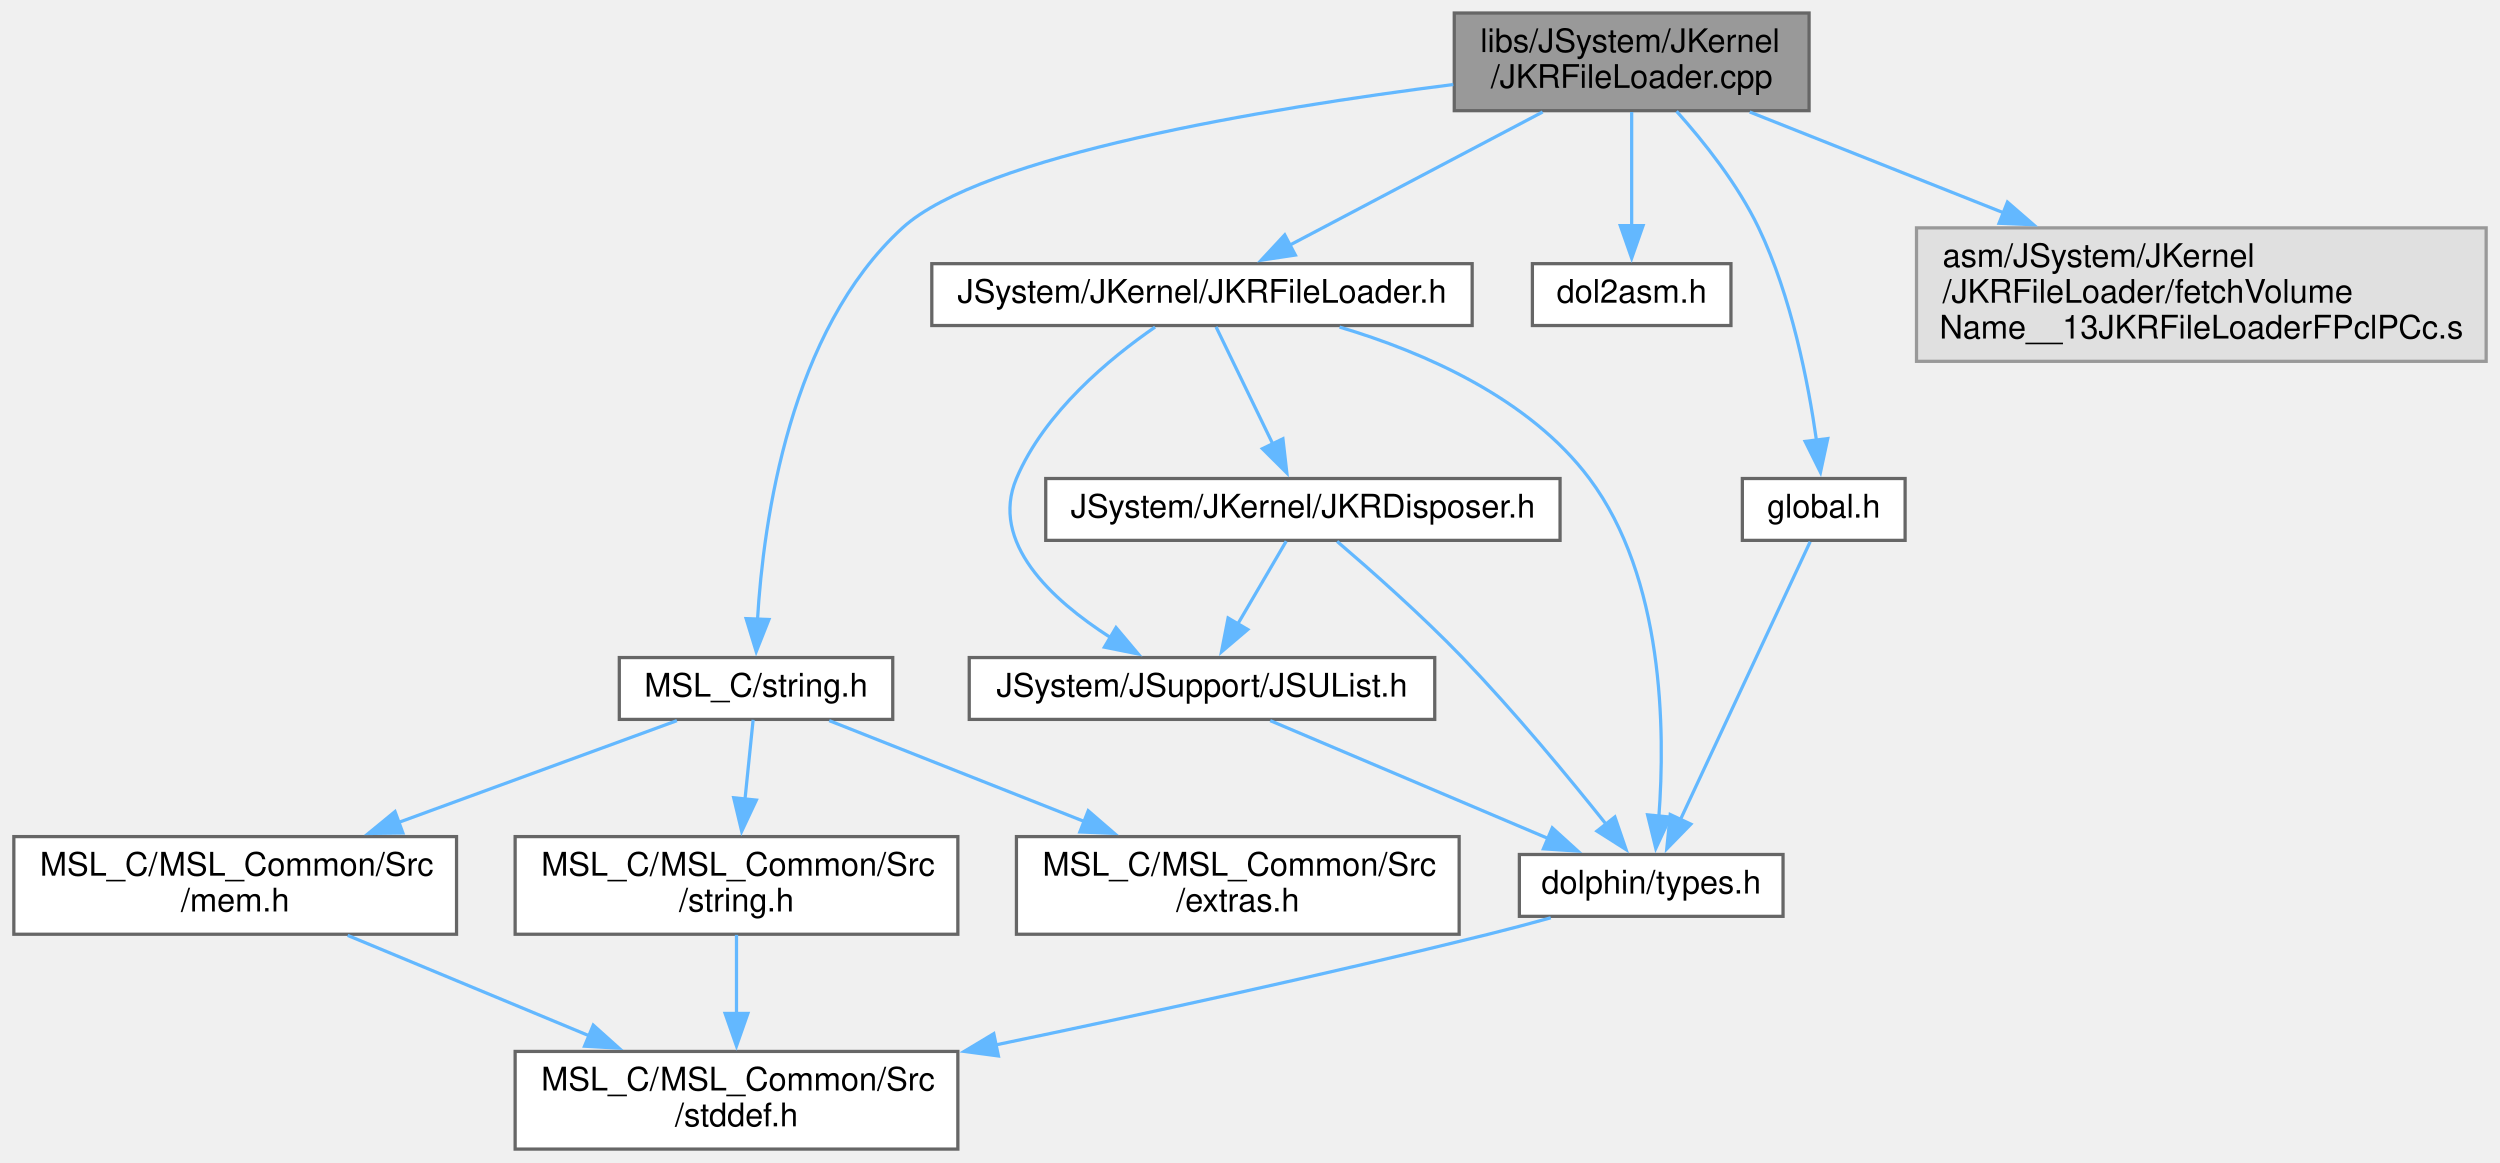
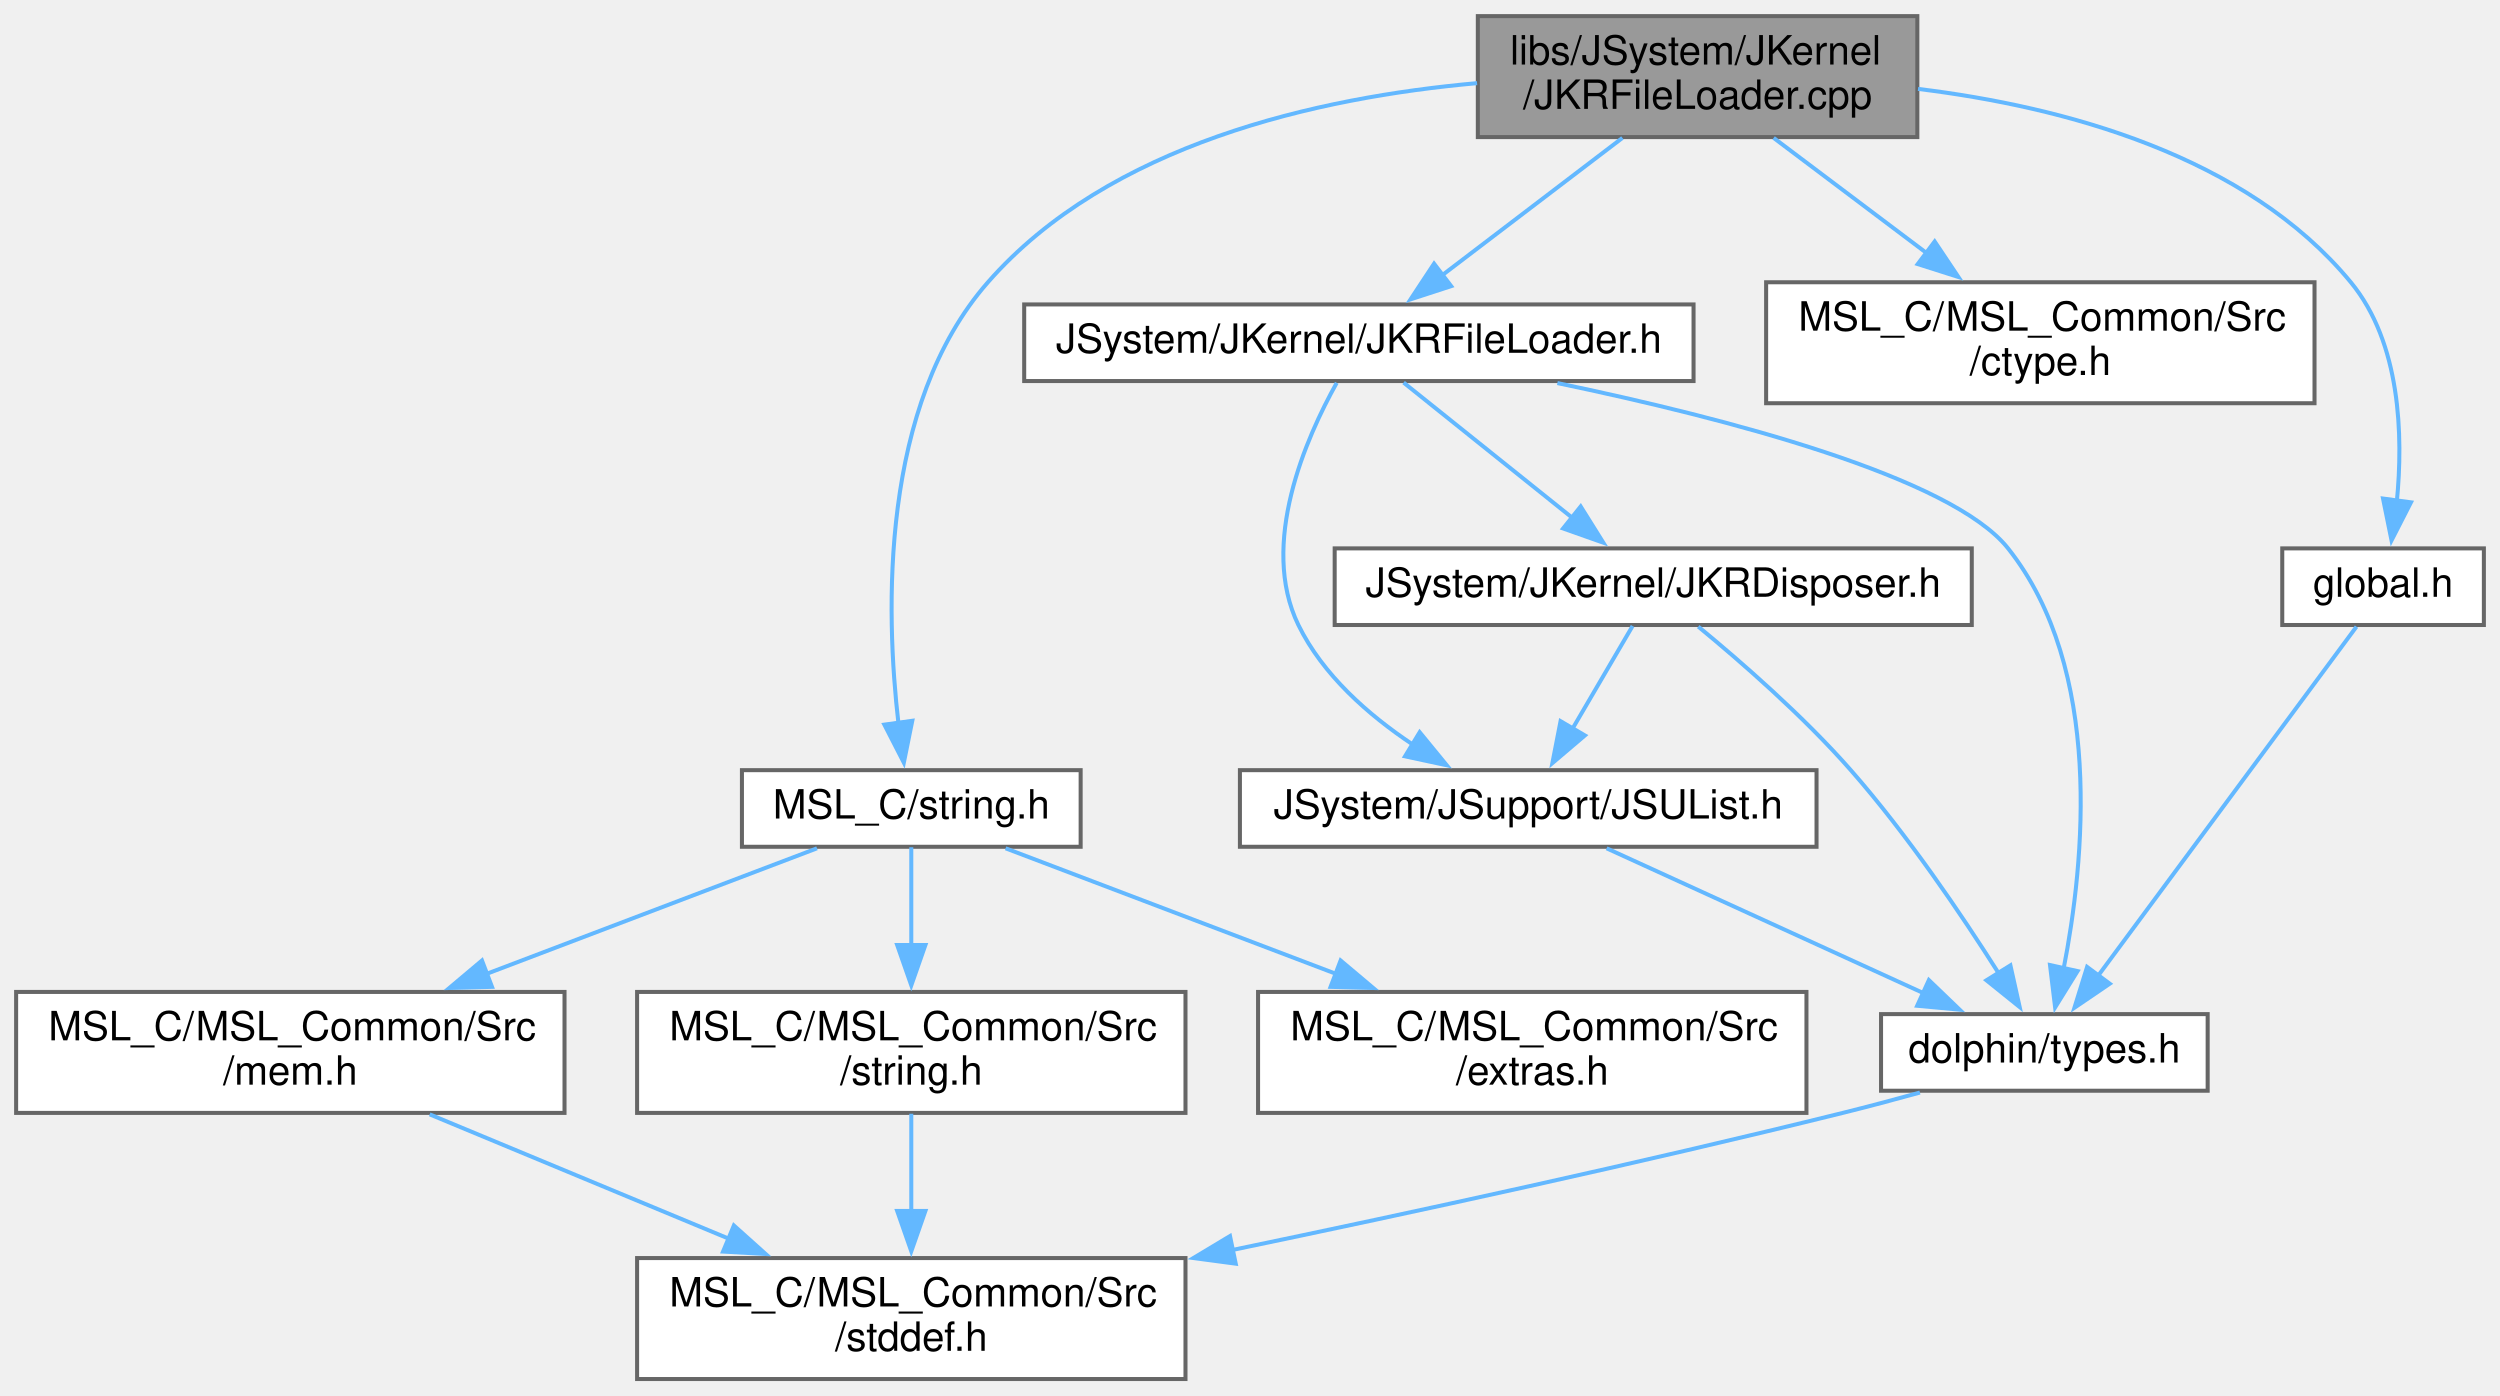
- <svg xmlns="http://www.w3.org/2000/svg" xmlns:xlink="http://www.w3.org/1999/xlink" width="768pt" height="357pt" viewBox="0.00 0.00 767.50 357.00">
-   <g id="graph0" class="graph" transform="scale(1 1) rotate(0) translate(4 353)">
+ <svg xmlns="http://www.w3.org/2000/svg" xmlns:xlink="http://www.w3.org/1999/xlink" width="620pt" height="346pt" viewBox="0.00 0.00 620.00 346.00">
+   <g id="graph0" class="graph" transform="scale(1 1) rotate(0) translate(4 342)">
    <g id="node1" class="node">
      <g id="a_node1">
        <a xlink:title=" ">
-           <polygon fill="#999999" stroke="#666666" points="551.5,-349 442.5,-349 442.5,-319 551.5,-319 551.5,-349" />
-           <text text-anchor="start" x="450.5" y="-337" font-family="Helvetica,sans-Serif" font-size="10.00">libs/JSystem/JKernel</text>
-           <text text-anchor="middle" x="497" y="-326" font-family="Helvetica,sans-Serif" font-size="10.00">/JKRFileLoader.cpp</text>
+           <polygon fill="#999999" stroke="#666666" points="471.5,-338 362.5,-338 362.5,-308 471.5,-308 471.5,-338" />
+           <text text-anchor="start" x="370.5" y="-326" font-family="Helvetica,sans-Serif" font-size="10.00">libs/JSystem/JKernel</text>
+           <text text-anchor="middle" x="417" y="-315" font-family="Helvetica,sans-Serif" font-size="10.00">/JKRFileLoader.cpp</text>
        </a>
      </g>
    </g>
    <g id="node2" class="node">
      <g id="a_node2">
        <a xlink:href="JKRFileLoader_8h.html" target="_top" xlink:title=" ">
-           <polygon fill="white" stroke="#666666" points="448,-272 282,-272 282,-253 448,-253 448,-272" />
-           <text text-anchor="middle" x="365" y="-260" font-family="Helvetica,sans-Serif" font-size="10.00">JSystem/JKernel/JKRFileLoader.h</text>
+           <polygon fill="white" stroke="#666666" points="416,-266.5 250,-266.5 250,-247.5 416,-247.5 416,-266.5" />
+           <text text-anchor="middle" x="333" y="-254.5" font-family="Helvetica,sans-Serif" font-size="10.00">JSystem/JKernel/JKRFileLoader.h</text>
        </a>
      </g>
    </g>
    <g id="edge1" class="edge">
-       <path fill="none" stroke="#63b8ff" d="M469.65,-318.6C446.83,-306.59 414.5,-289.56 391.83,-277.63" />
-       <polygon fill="#63b8ff" stroke="#63b8ff" points="393.68,-274.65 383.2,-273.08 390.42,-280.84 393.68,-274.65" />
+       <path fill="none" stroke="#63b8ff" d="M398.36,-307.8C385.13,-297.72 367.38,-284.19 353.71,-273.78" />
+       <polygon fill="#63b8ff" stroke="#63b8ff" points="355.89,-271.04 345.81,-267.76 351.65,-276.61 355.89,-271.04" />
    </g>
    <g id="node7" class="node">
      <g id="a_node7">
        <a xlink:href="string_8h.html" target="_top" xlink:title=" ">
-           <polygon fill="white" stroke="#666666" points="270,-151 186,-151 186,-132 270,-132 270,-151" />
-           <text text-anchor="middle" x="228" y="-139" font-family="Helvetica,sans-Serif" font-size="10.00">MSL_C/string.h</text>
+           <polygon fill="white" stroke="#666666" points="264,-151 180,-151 180,-132 264,-132 264,-151" />
+           <text text-anchor="middle" x="222" y="-139" font-family="Helvetica,sans-Serif" font-size="10.00">MSL_C/string.h</text>
        </a>
      </g>
    </g>
    <g id="edge9" class="edge">
-       <path fill="none" stroke="#63b8ff" d="M442.2,-327.04C384.09,-319.66 297.38,-305.27 273,-283 238.42,-251.41 230.28,-193.25 228.45,-162.61" />
-       <polygon fill="#63b8ff" stroke="#63b8ff" points="231.96,-162.68 228.06,-152.83 224.96,-162.96 231.96,-162.68" />
+       <path fill="none" stroke="#63b8ff" d="M362.32,-321.38C322.71,-317.83 271.05,-306.27 241,-272 214.24,-241.48 215.57,-190.49 218.83,-162.47" />
+       <polygon fill="#63b8ff" stroke="#63b8ff" points="222.25,-163.25 220.15,-152.86 215.32,-162.29 222.25,-163.25" />
    </g>
    <g id="node11" class="node">
      <g id="a_node11">
-         <a xlink:href="dol2asm_8h.html" target="_top" xlink:title=" ">
-           <polygon fill="white" stroke="#666666" points="527.5,-272 466.5,-272 466.5,-253 527.5,-253 527.5,-272" />
-           <text text-anchor="middle" x="497" y="-260" font-family="Helvetica,sans-Serif" font-size="10.00">dol2asm.h</text>
+         <a xlink:href="ctype_8h.html" target="_top" xlink:title=" ">
+           <polygon fill="white" stroke="#666666" points="570,-272 434,-272 434,-242 570,-242 570,-272" />
+           <text text-anchor="start" x="442" y="-260" font-family="Helvetica,sans-Serif" font-size="10.00">MSL_C/MSL_Common/Src</text>
+           <text text-anchor="middle" x="502" y="-249" font-family="Helvetica,sans-Serif" font-size="10.00">/ctype.h</text>
        </a>
      </g>
    </g>
    <g id="edge15" class="edge">
-       <path fill="none" stroke="#63b8ff" d="M497,-318.6C497,-308.43 497,-294.67 497,-283.45" />
-       <polygon fill="#63b8ff" stroke="#63b8ff" points="500.5,-283.69 497,-273.69 493.5,-283.69 500.5,-283.69" />
+       <path fill="none" stroke="#63b8ff" d="M435.86,-307.8C447.01,-299.4 461.34,-288.62 473.81,-279.23" />
+       <polygon fill="#63b8ff" stroke="#63b8ff" points="475.8,-282.11 481.69,-273.3 471.59,-276.51 475.8,-282.11" />
    </g>
    <g id="node12" class="node">
      <g id="a_node12">
        <a xlink:href="global_8h.html" target="_top" xlink:title=" ">
-           <polygon fill="white" stroke="#666666" points="581,-206 531,-206 531,-187 581,-187 581,-206" />
-           <text text-anchor="middle" x="556" y="-194" font-family="Helvetica,sans-Serif" font-size="10.00">global.h</text>
+           <polygon fill="white" stroke="#666666" points="612,-206 562,-206 562,-187 612,-187 612,-206" />
+           <text text-anchor="middle" x="587" y="-194" font-family="Helvetica,sans-Serif" font-size="10.00">global.h</text>
        </a>
      </g>
    </g>
    <g id="edge16" class="edge">
-       <path fill="none" stroke="#63b8ff" d="M510.79,-318.82C519.25,-309.38 529.64,-296.31 536,-283 546.06,-261.97 551.23,-235.57 553.77,-217.7" />
-       <polygon fill="#63b8ff" stroke="#63b8ff" points="557.23,-218.27 555,-207.91 550.29,-217.4 557.23,-218.27" />
-     </g>
-     <g id="node13" class="node">
-       <g id="a_node13">
-         <a xlink:title=" ">
-           <polygon fill="#e0e0e0" stroke="#999999" points="759.5,-283 584.5,-283 584.5,-242 759.5,-242 759.5,-283" />
-           <text text-anchor="start" x="592.5" y="-271" font-family="Helvetica,sans-Serif" font-size="10.00">asm/JSystem/JKernel</text>
-           <text text-anchor="start" x="592.5" y="-260" font-family="Helvetica,sans-Serif" font-size="10.00">/JKRFileLoader/fetchVolume</text>
-           <text text-anchor="middle" x="672" y="-249" font-family="Helvetica,sans-Serif" font-size="10.00">Name__13JKRFileLoaderFPclPCc.s</text>
-         </a>
-       </g>
-     </g>
-     <g id="edge18" class="edge">
-       <path fill="none" stroke="#63b8ff" d="M533.26,-318.6C555.79,-309.65 585.31,-297.93 611.32,-287.6" />
-       <polygon fill="#63b8ff" stroke="#63b8ff" points="612.44,-290.92 620.45,-283.97 609.86,-284.41 612.44,-290.92" />
+       <path fill="none" stroke="#63b8ff" d="M471.67,-319.95C507.79,-315.52 553.08,-303.46 579,-272 591.39,-256.96 592.02,-234.01 590.41,-217.56" />
+       <polygon fill="#63b8ff" stroke="#63b8ff" points="593.92,-217.42 589.1,-207.98 586.99,-218.36 593.92,-217.42" />
    </g>
    <g id="node3" class="node">
      <g id="a_node3">
        <a xlink:href="JKRDisposer_8h.html" target="_top" xlink:title=" ">
-           <polygon fill="white" stroke="#666666" points="475,-206 317,-206 317,-187 475,-187 475,-206" />
-           <text text-anchor="middle" x="396" y="-194" font-family="Helvetica,sans-Serif" font-size="10.00">JSystem/JKernel/JKRDisposer.h</text>
+           <polygon fill="white" stroke="#666666" points="485,-206 327,-206 327,-187 485,-187 485,-206" />
+           <text text-anchor="middle" x="406" y="-194" font-family="Helvetica,sans-Serif" font-size="10.00">JSystem/JKernel/JKRDisposer.h</text>
        </a>
      </g>
    </g>
    <g id="edge2" class="edge">
-       <path fill="none" stroke="#63b8ff" d="M369.31,-252.6C373.8,-243.34 380.97,-228.54 386.75,-216.61" />
-       <polygon fill="#63b8ff" stroke="#63b8ff" points="389.86,-218.21 391.07,-207.69 383.56,-215.16 389.86,-218.21" />
+       <path fill="none" stroke="#63b8ff" d="M344.09,-247.12C355.24,-238.18 372.66,-224.22 386.19,-213.37" />
+       <polygon fill="#63b8ff" stroke="#63b8ff" points="388.01,-216.4 393.63,-207.41 383.64,-210.94 388.01,-216.4" />
    </g>
    <g id="node4" class="node">
      <g id="a_node4">
        <a xlink:href="JSUList_8h.html" target="_top" xlink:title=" ">
-           <polygon fill="white" stroke="#666666" points="436.5,-151 293.5,-151 293.5,-132 436.5,-132 436.5,-151" />
-           <text text-anchor="middle" x="365" y="-139" font-family="Helvetica,sans-Serif" font-size="10.00">JSystem/JSupport/JSUList.h</text>
+           <polygon fill="white" stroke="#666666" points="446.5,-151 303.5,-151 303.5,-132 446.5,-132 446.5,-151" />
+           <text text-anchor="middle" x="375" y="-139" font-family="Helvetica,sans-Serif" font-size="10.00">JSystem/JSupport/JSUList.h</text>
        </a>
      </g>
    </g>
    <g id="edge7" class="edge">
-       <path fill="none" stroke="#63b8ff" d="M350.59,-252.53C336.71,-242.95 316.59,-226.36 308,-206 299.74,-186.42 318.63,-168.85 336.84,-157.18" />
-       <polygon fill="#63b8ff" stroke="#63b8ff" points="338.59,-160.21 345.41,-152.1 335.02,-154.19 338.59,-160.21" />
+       <path fill="none" stroke="#63b8ff" d="M327.51,-247.06C319.92,-233.47 308.22,-207.05 318,-187 324.03,-174.65 335.33,-164.72 346.28,-157.41" />
+       <polygon fill="#63b8ff" stroke="#63b8ff" points="348.08,-160.41 354.8,-152.21 344.44,-154.43 348.08,-160.41" />
    </g>
    <g id="node5" class="node">
      <g id="a_node5">
        <a xlink:href="types_8h.html" target="_top" xlink:title=" ">
          <polygon fill="white" stroke="#666666" points="543.5,-90.5 462.5,-90.5 462.5,-71.5 543.5,-71.5 543.5,-90.5" />
          <text text-anchor="middle" x="503" y="-78.5" font-family="Helvetica,sans-Serif" font-size="10.00">dolphin/types.h</text>
        </a>
      </g>
    </g>
    <g id="edge8" class="edge">
-       <path fill="none" stroke="#63b8ff" d="M407.25,-252.53C433.46,-244.71 465.54,-230.63 484,-206 506.9,-175.45 507.35,-128.59 505.35,-102.08" />
-       <polygon fill="#63b8ff" stroke="#63b8ff" points="508.86,-101.99 504.41,-92.38 501.89,-102.67 508.86,-101.99" />
+       <path fill="none" stroke="#63b8ff" d="M382.23,-247C424.21,-238.25 479.94,-223.71 494,-206 517.75,-176.08 512.97,-128.27 507.75,-101.6" />
+       <polygon fill="#63b8ff" stroke="#63b8ff" points="511.24,-101.17 505.67,-92.16 504.4,-102.67 511.24,-101.17" />
    </g>
    <g id="edge3" class="edge">
-       <path fill="none" stroke="#63b8ff" d="M390.88,-186.75C386.82,-179.81 381.01,-169.86 375.91,-161.16" />
-       <polygon fill="#63b8ff" stroke="#63b8ff" points="379.06,-159.61 370.99,-152.75 373.02,-163.15 379.06,-159.61" />
+       <path fill="none" stroke="#63b8ff" d="M400.88,-186.75C396.82,-179.81 391.01,-169.86 385.91,-161.16" />
+       <polygon fill="#63b8ff" stroke="#63b8ff" points="389.06,-159.61 380.99,-152.75 383.02,-163.15 389.06,-159.61" />
    </g>
    <g id="edge6" class="edge">
-       <path fill="none" stroke="#63b8ff" d="M406.51,-186.68C416.7,-177.97 432.41,-164.08 445,-151 461.05,-134.33 477.91,-113.89 489.29,-99.61" />
-       <polygon fill="#63b8ff" stroke="#63b8ff" points="491.84,-102.03 495.28,-92.01 486.34,-97.69 491.84,-102.03" />
+       <path fill="none" stroke="#63b8ff" d="M417.17,-186.6C427.56,-178.05 443.17,-164.47 455,-151 468.97,-135.1 482.51,-115.07 491.63,-100.69" />
+       <polygon fill="#63b8ff" stroke="#63b8ff" points="494.58,-102.59 496.88,-92.25 488.63,-98.89 494.58,-102.59" />
    </g>
    <g id="edge4" class="edge">
-       <path fill="none" stroke="#63b8ff" d="M385.96,-131.62C408.65,-121.99 445.12,-106.54 471.31,-95.43" />
-       <polygon fill="#63b8ff" stroke="#63b8ff" points="472.61,-98.68 480.45,-91.56 469.88,-92.24 472.61,-98.68" />
+       <path fill="none" stroke="#63b8ff" d="M394.44,-131.62C415.3,-122.08 448.71,-106.81 472.96,-95.73" />
+       <polygon fill="#63b8ff" stroke="#63b8ff" points="474.36,-98.94 482,-91.6 471.45,-92.57 474.36,-98.94" />
    </g>
    <g id="node6" class="node">
      <g id="a_node6">
        <a xlink:href="stddef_8h.html" target="_top" xlink:title=" ">
          <polygon fill="white" stroke="#666666" points="290,-30 154,-30 154,0 290,0 290,-30" />
          <text text-anchor="start" x="162" y="-18" font-family="Helvetica,sans-Serif" font-size="10.00">MSL_C/MSL_Common/Src</text>
          <text text-anchor="middle" x="222" y="-7" font-family="Helvetica,sans-Serif" font-size="10.00">/stddef.h</text>
        </a>
      </g>
    </g>
    <g id="edge5" class="edge">
      <path fill="none" stroke="#63b8ff" d="M472.14,-71.05C465.82,-69.3 459.21,-67.54 453,-66 402.88,-53.57 346.22,-41.28 301.56,-31.99" />
      <polygon fill="#63b8ff" stroke="#63b8ff" points="302.46,-28.61 291.96,-30.01 301.04,-35.46 302.46,-28.61" />
    </g>
    <g id="node8" class="node">
      <g id="a_node8">
        <a xlink:href="extras_8h.html" target="_top" xlink:title=" ">
          <polygon fill="white" stroke="#666666" points="444,-96 308,-96 308,-66 444,-66 444,-96" />
          <text text-anchor="start" x="316" y="-84" font-family="Helvetica,sans-Serif" font-size="10.00">MSL_C/MSL_Common/Src</text>
          <text text-anchor="middle" x="376" y="-73" font-family="Helvetica,sans-Serif" font-size="10.00">/extras.h</text>
        </a>
      </g>
    </g>
    <g id="edge10" class="edge">
-       <path fill="none" stroke="#63b8ff" d="M250.48,-131.62C271.23,-123.41 302.72,-110.97 328.96,-100.59" />
-       <polygon fill="#63b8ff" stroke="#63b8ff" points="330.05,-103.93 338.06,-97 327.48,-97.42 330.05,-103.93" />
+       <path fill="none" stroke="#63b8ff" d="M245.39,-131.62C267.08,-123.38 300.04,-110.86 327.42,-100.45" />
+       <polygon fill="#63b8ff" stroke="#63b8ff" points="328.47,-103.8 336.57,-96.98 325.98,-97.26 328.47,-103.8" />
    </g>
    <g id="node9" class="node">
      <g id="a_node9">
        <a xlink:href="mem_8h.html" target="_top" xlink:title=" ">
          <polygon fill="white" stroke="#666666" points="136,-96 0,-96 0,-66 136,-66 136,-96" />
          <text text-anchor="start" x="8" y="-84" font-family="Helvetica,sans-Serif" font-size="10.00">MSL_C/MSL_Common/Src</text>
          <text text-anchor="middle" x="68" y="-73" font-family="Helvetica,sans-Serif" font-size="10.00">/mem.h</text>
        </a>
      </g>
    </g>
    <g id="edge11" class="edge">
-       <path fill="none" stroke="#63b8ff" d="M203.7,-131.62C181.06,-123.34 146.62,-110.75 118.1,-100.32" />
-       <polygon fill="#63b8ff" stroke="#63b8ff" points="119.51,-97.11 108.91,-96.96 117.1,-103.68 119.51,-97.11" />
+       <path fill="none" stroke="#63b8ff" d="M198.61,-131.62C176.92,-123.38 143.96,-110.86 116.58,-100.45" />
+       <polygon fill="#63b8ff" stroke="#63b8ff" points="118.02,-97.26 107.43,-96.98 115.53,-103.8 118.02,-97.26" />
    </g>
    <g id="node10" class="node">
      <g id="a_node10">
        <a xlink:href="MSL__Common_2Src_2string_8h.html" target="_top" xlink:title=" ">
          <polygon fill="white" stroke="#666666" points="290,-96 154,-96 154,-66 290,-66 290,-96" />
          <text text-anchor="start" x="162" y="-84" font-family="Helvetica,sans-Serif" font-size="10.00">MSL_C/MSL_Common/Src</text>
          <text text-anchor="middle" x="222" y="-73" font-family="Helvetica,sans-Serif" font-size="10.00">/string.h</text>
        </a>
      </g>
    </g>
    <g id="edge13" class="edge">
-       <path fill="none" stroke="#63b8ff" d="M227.11,-131.87C226.45,-125.4 225.51,-116.2 224.61,-107.45" />
-       <polygon fill="#63b8ff" stroke="#63b8ff" points="228.1,-107.21 223.6,-97.62 221.14,-107.93 228.1,-107.21" />
+       <path fill="none" stroke="#63b8ff" d="M222,-131.87C222,-125.4 222,-116.2 222,-107.45" />
+       <polygon fill="#63b8ff" stroke="#63b8ff" points="225.5,-107.63 222,-97.63 218.5,-107.63 225.5,-107.63" />
    </g>
    <g id="edge12" class="edge">
      <path fill="none" stroke="#63b8ff" d="M102.56,-65.64C124.48,-56.53 153.07,-44.65 176.78,-34.79" />
      <polygon fill="#63b8ff" stroke="#63b8ff" points="178,-38.08 185.89,-31.01 175.31,-31.61 178,-38.08" />
    </g>
    <g id="edge14" class="edge">
      <path fill="none" stroke="#63b8ff" d="M222,-65.8C222,-58.67 222,-49.82 222,-41.56" />
      <polygon fill="#63b8ff" stroke="#63b8ff" points="225.5,-41.68 222,-31.68 218.5,-41.68 225.5,-41.68" />
    </g>
    <g id="edge17" class="edge">
-       <path fill="none" stroke="#63b8ff" d="M551.84,-186.59C543.29,-168.28 523.56,-126.02 511.96,-101.19" />
-       <polygon fill="#63b8ff" stroke="#63b8ff" points="515.18,-99.82 507.78,-92.24 508.84,-102.78 515.18,-99.82" />
+       <path fill="none" stroke="#63b8ff" d="M580.41,-186.59C566.61,-167.95 534.44,-124.49 516.22,-99.86" />
+       <polygon fill="#63b8ff" stroke="#63b8ff" points="519.22,-98.04 510.46,-92.08 513.6,-102.2 519.22,-98.04" />
    </g>
  </g>
</svg>
